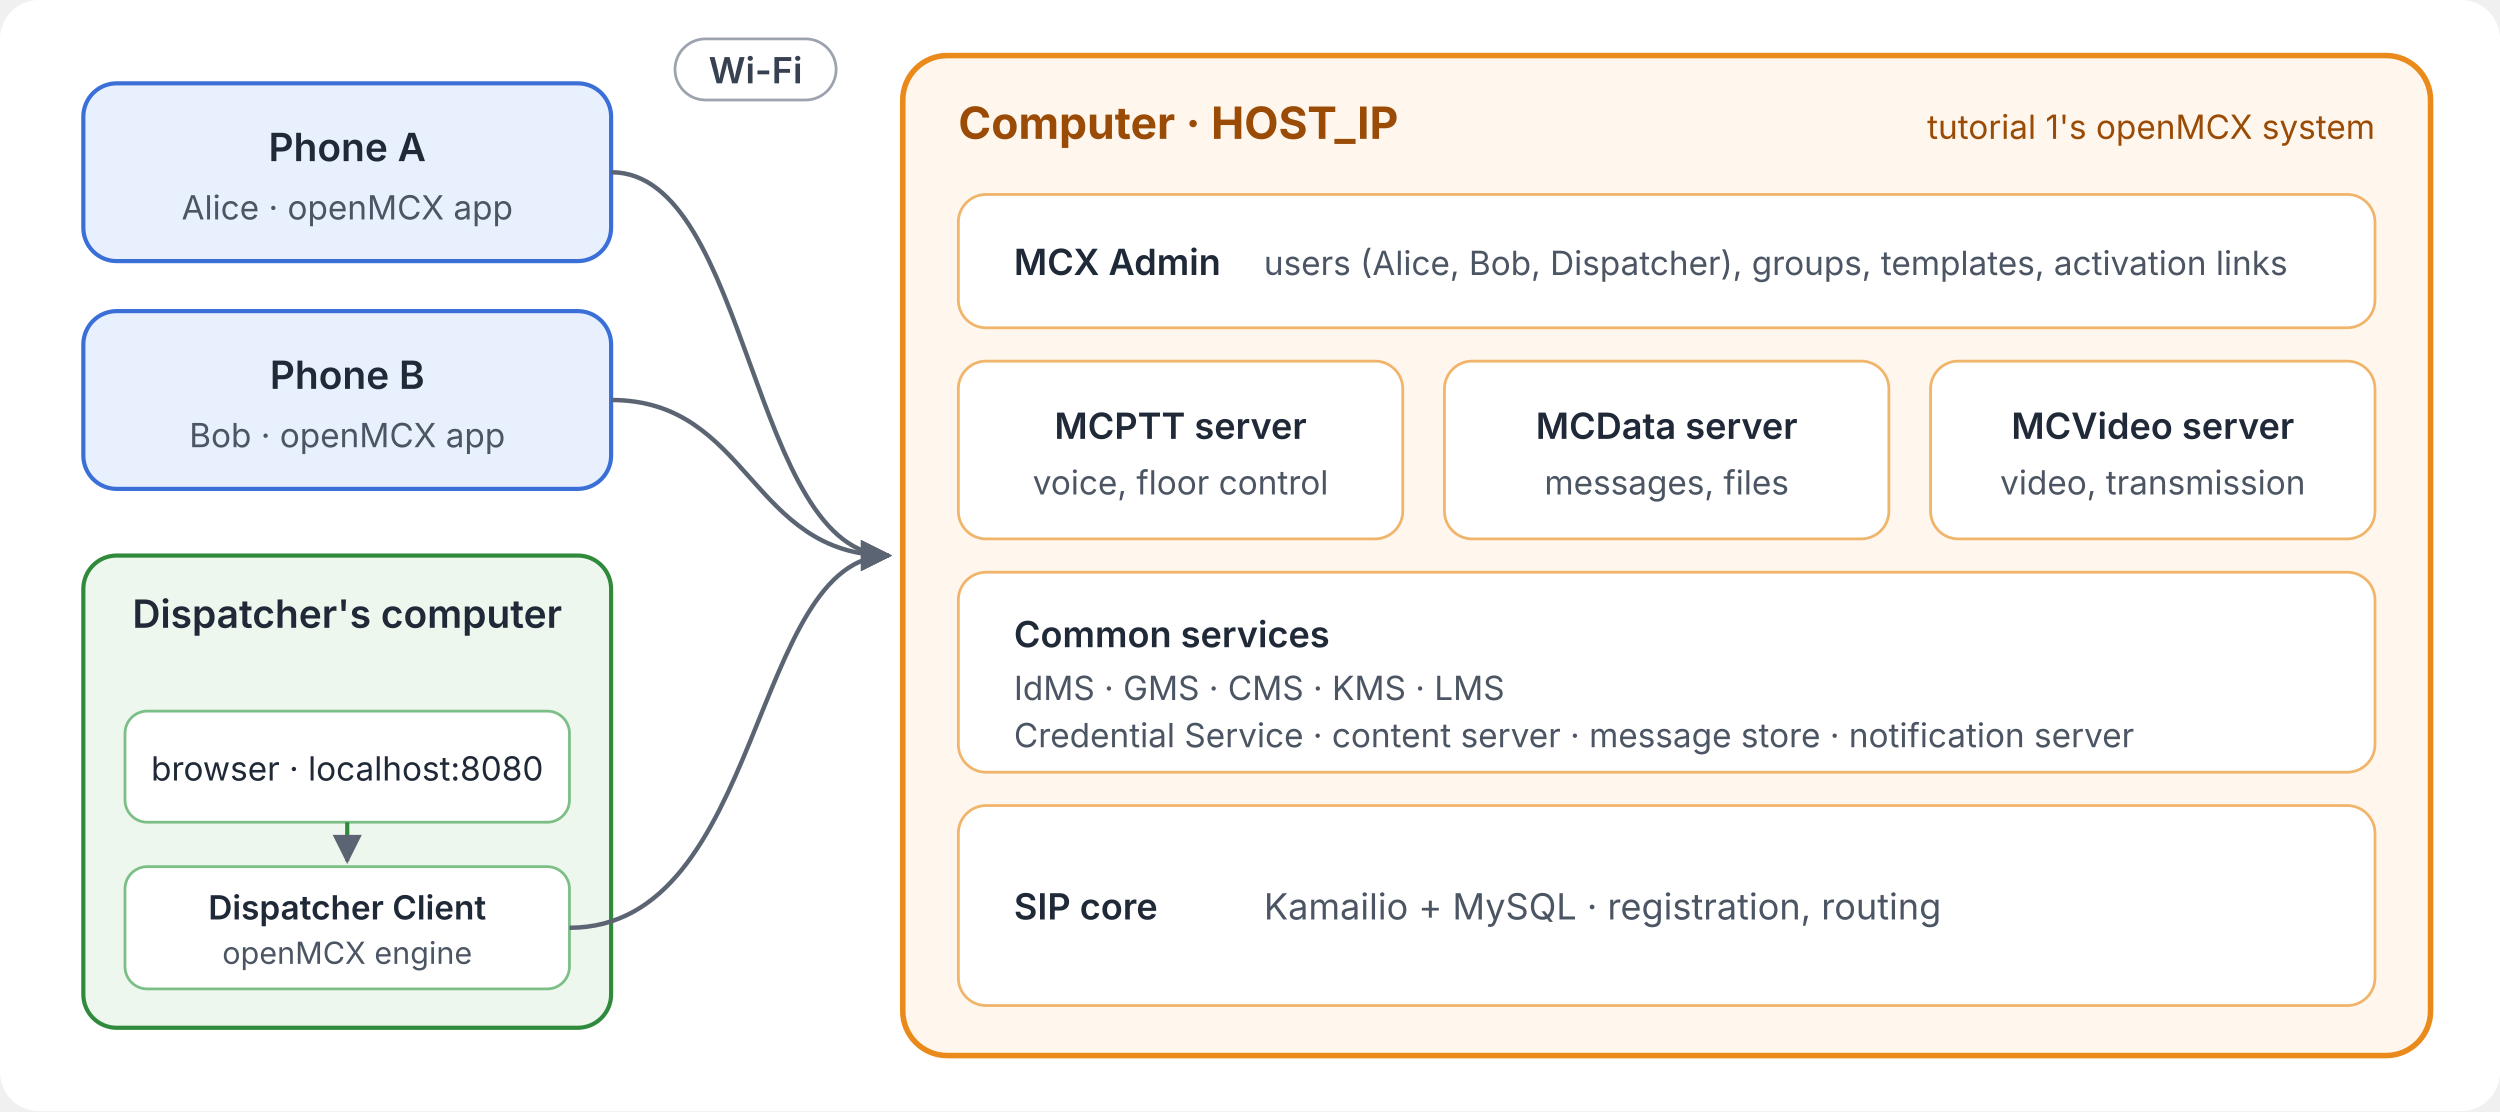
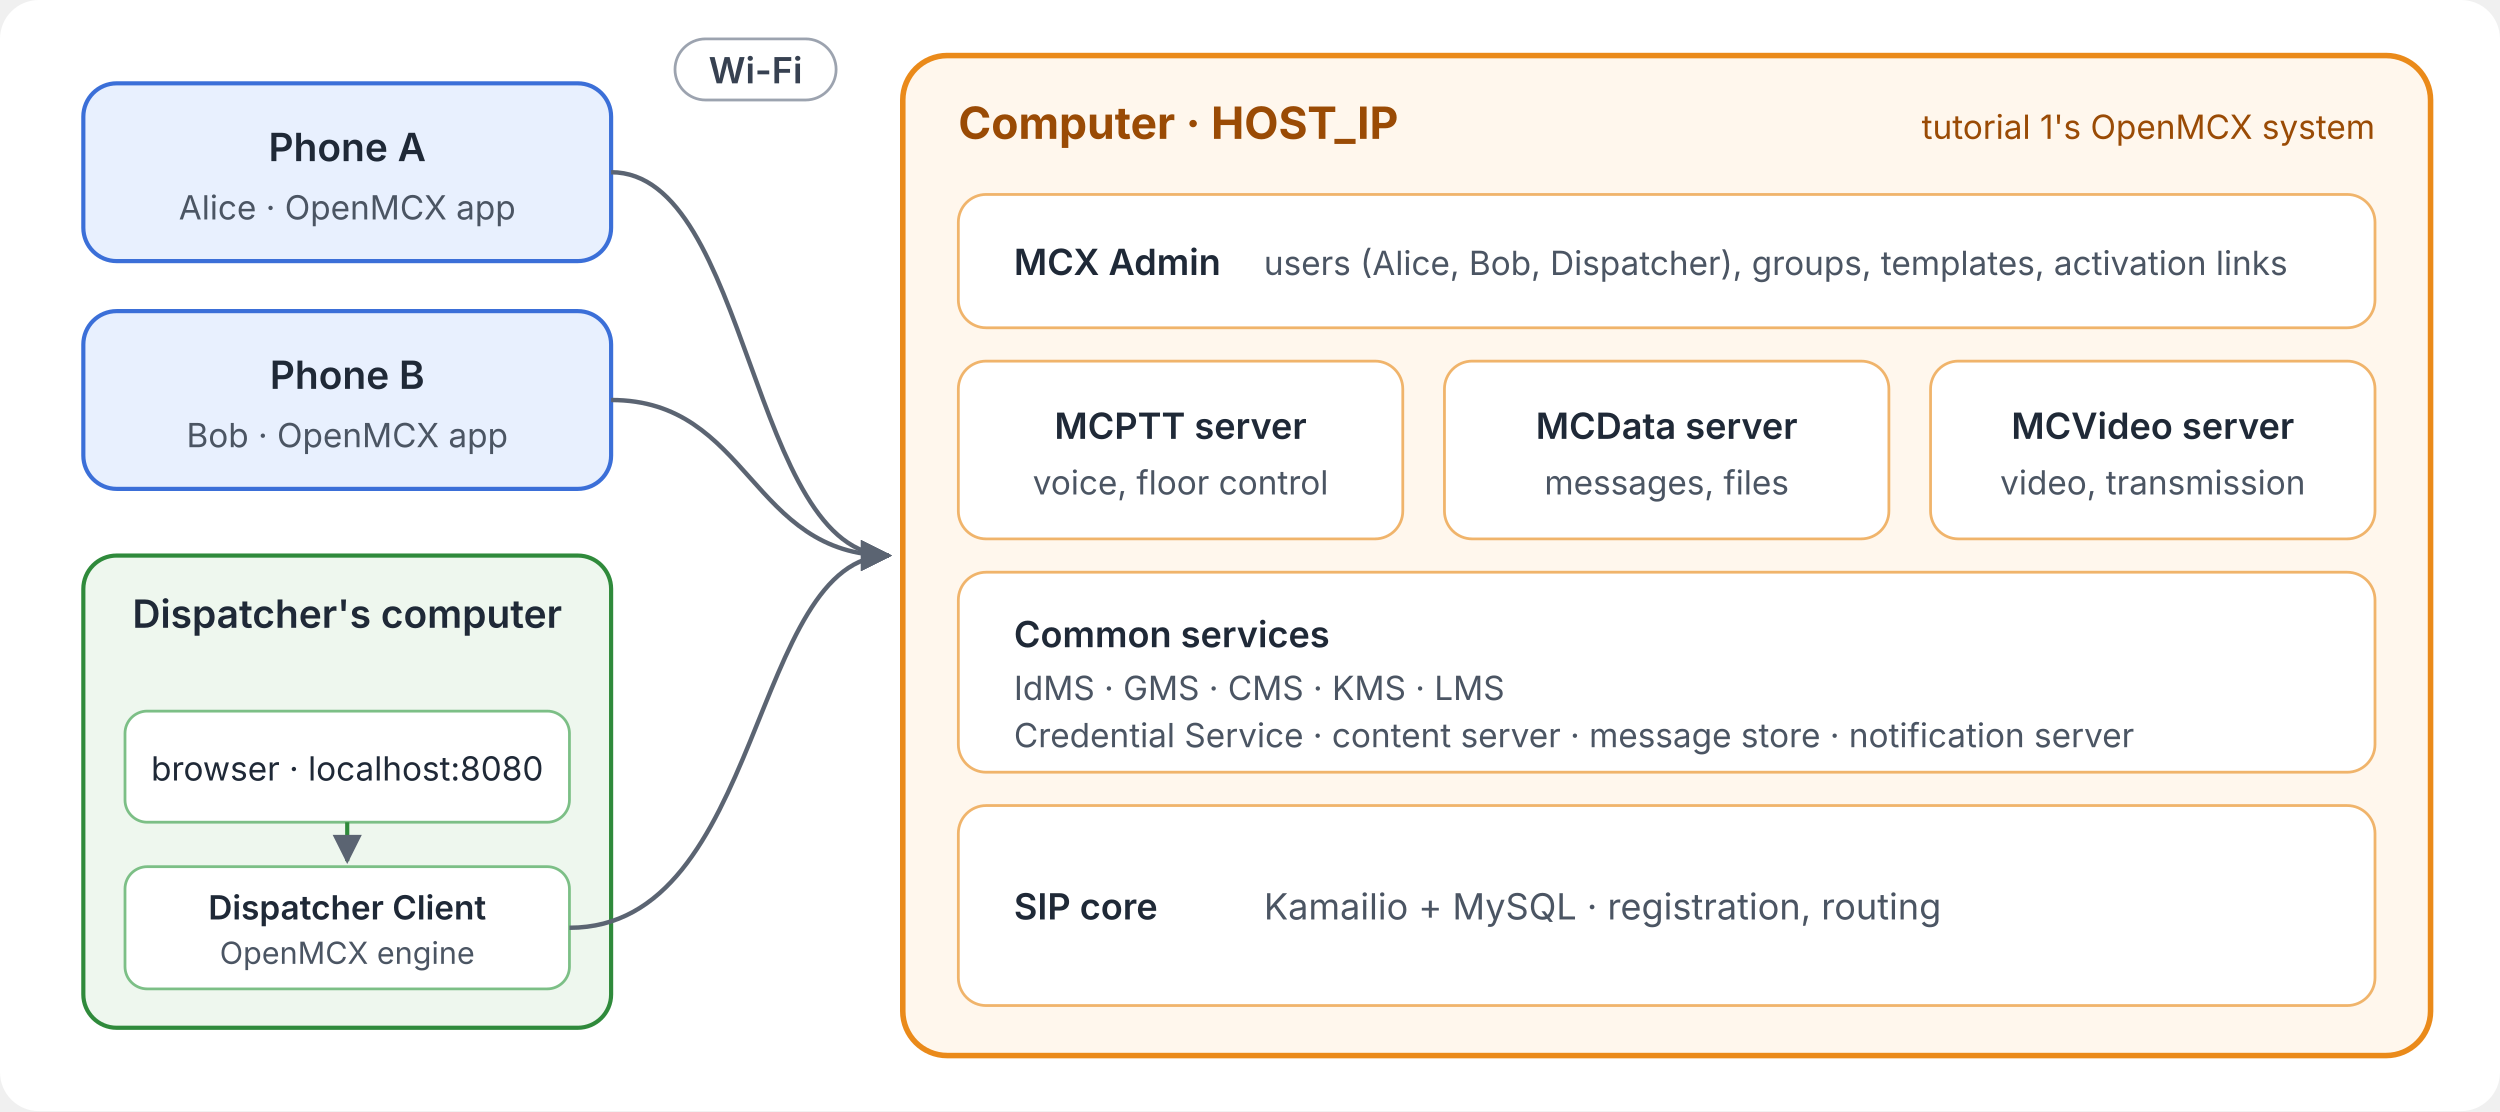
<svg xmlns="http://www.w3.org/2000/svg" width="900" height="400" viewBox="0 0 900 400" font-family="Inter, 'Segoe UI', Helvetica, Arial, sans-serif">
  <defs>
    <marker id="arrow" viewBox="0 0 10 10" refX="9" refY="5" markerWidth="7" markerHeight="7" orient="auto-start-reverse">
      <path d="M0,0 L10,5 L0,10 z" fill="#5b6472" />
    </marker>
  </defs>
  <rect width="900" height="400" rx="14" fill="#ffffff" />
  <g font-size="14" fill="#1f2937">
    <rect x="30" y="30" width="190" height="64" rx="12" fill="#e8f0fe" stroke="#3b6fd8" stroke-width="1.5" />
    <text x="125" y="58" text-anchor="middle" font-weight="600">Phone A</text>
-     <text x="125" y="79" text-anchor="middle" font-size="12" fill="#4b5563">Alice · openMCX app</text>
+     <text x="125" y="79" text-anchor="middle" font-size="12" fill="#4b5563">Alice · OpenMCX app</text>
    <rect x="30" y="112" width="190" height="64" rx="12" fill="#e8f0fe" stroke="#3b6fd8" stroke-width="1.5" />
    <text x="125" y="140" text-anchor="middle" font-weight="600">Phone B</text>
-     <text x="125" y="161" text-anchor="middle" font-size="12" fill="#4b5563">Bob · openMCX app</text>
+     <text x="125" y="161" text-anchor="middle" font-size="12" fill="#4b5563">Bob · OpenMCX app</text>
    <rect x="30" y="200" width="190" height="170" rx="12" fill="#eef7ee" stroke="#2f8a3b" stroke-width="1.5" />
    <text x="125" y="226" text-anchor="middle" font-weight="600">Dispatcher's computer</text>
    <rect x="45" y="256" width="160" height="40" rx="8" fill="#ffffff" stroke="#7cbf86" />
    <text x="125" y="281" text-anchor="middle" font-size="12">browser · localhost:8080</text>
    <rect x="45" y="312" width="160" height="44" rx="8" fill="#ffffff" stroke="#7cbf86" />
    <text x="125" y="331" text-anchor="middle" font-size="12" font-weight="600">Dispatcher Client</text>
-     <text x="125" y="347" text-anchor="middle" font-size="11" fill="#4b5563">openMCX engine</text>
+     <text x="125" y="347" text-anchor="middle" font-size="11" fill="#4b5563">OpenMCX engine</text>
  </g>
  <path d="M125,296 L125,310" stroke="#2f8a3b" stroke-width="1.5" marker-end="url(#arrow)" />
  <g stroke="#5b6472" stroke-width="1.6" fill="none">
    <path d="M220,62 C270,62 270,200 320,200" marker-end="url(#arrow)" />
    <path d="M220,144 C270,144 270,200 320,200" marker-end="url(#arrow)" />
    <path d="M205,334 C275,334 270,200 320,200" marker-end="url(#arrow)" />
  </g>
  <rect x="243" y="14" width="58" height="22" rx="11" fill="#ffffff" stroke="#9ca3af" />
  <text x="272" y="30" text-anchor="middle" font-size="13" font-weight="600" fill="#374151">Wi-Fi</text>
  <rect x="325" y="20" width="550" height="360" rx="16" fill="#fff7ed" stroke="#ea8a1a" stroke-width="2" />
  <text x="345" y="50" font-size="16" font-weight="700" fill="#9a4b05">Computer · HOST_IP</text>
-   <text x="855" y="50" text-anchor="end" font-size="12" fill="#9a4b05">tutorial 1's openMCX system</text>
+   <text x="855" y="50" text-anchor="end" font-size="12" fill="#9a4b05">tutorial 1's OpenMCX system</text>
  <g font-size="13" fill="#1f2937">
    <rect x="345" y="70" width="510" height="48" rx="10" fill="#ffffff" stroke="#f0b46b" />
    <text x="365" y="99" font-weight="600">MCX Admin</text>
    <text x="455" y="99" fill="#4b5563" font-size="12">users (Alice, Bob, Dispatcher), groups, templates, activation links</text>
    <rect x="345" y="130" width="160" height="64" rx="10" fill="#ffffff" stroke="#f0b46b" />
    <text x="425" y="158" text-anchor="middle" font-weight="600">MCPTT server</text>
    <text x="425" y="178" text-anchor="middle" font-size="12" fill="#4b5563">voice, floor control</text>
    <rect x="520" y="130" width="160" height="64" rx="10" fill="#ffffff" stroke="#f0b46b" />
    <text x="600" y="158" text-anchor="middle" font-weight="600">MCData server</text>
    <text x="600" y="178" text-anchor="middle" font-size="12" fill="#4b5563">messages, files</text>
    <rect x="695" y="130" width="160" height="64" rx="10" fill="#ffffff" stroke="#f0b46b" />
    <text x="775" y="158" text-anchor="middle" font-weight="600">MCVideo server</text>
    <text x="775" y="178" text-anchor="middle" font-size="12" fill="#4b5563">video, transmission</text>
    <rect x="345" y="206" width="510" height="72" rx="10" fill="#ffffff" stroke="#f0b46b" />
    <text x="365" y="233" font-weight="600">Common services</text>
    <text x="365" y="252" fill="#4b5563" font-size="12">IdMS · GMS · CMS · KMS · LMS</text>
    <text x="365" y="269" fill="#4b5563" font-size="12">Credential Service · content server · message store · notification server</text>
    <rect x="345" y="290" width="510" height="72" rx="10" fill="#ffffff" stroke="#f0b46b" />
    <text x="365" y="331" font-weight="600">SIP core</text>
    <text x="455" y="331" fill="#4b5563">Kamailio + MySQL · registration, routing</text>
  </g>
</svg>
